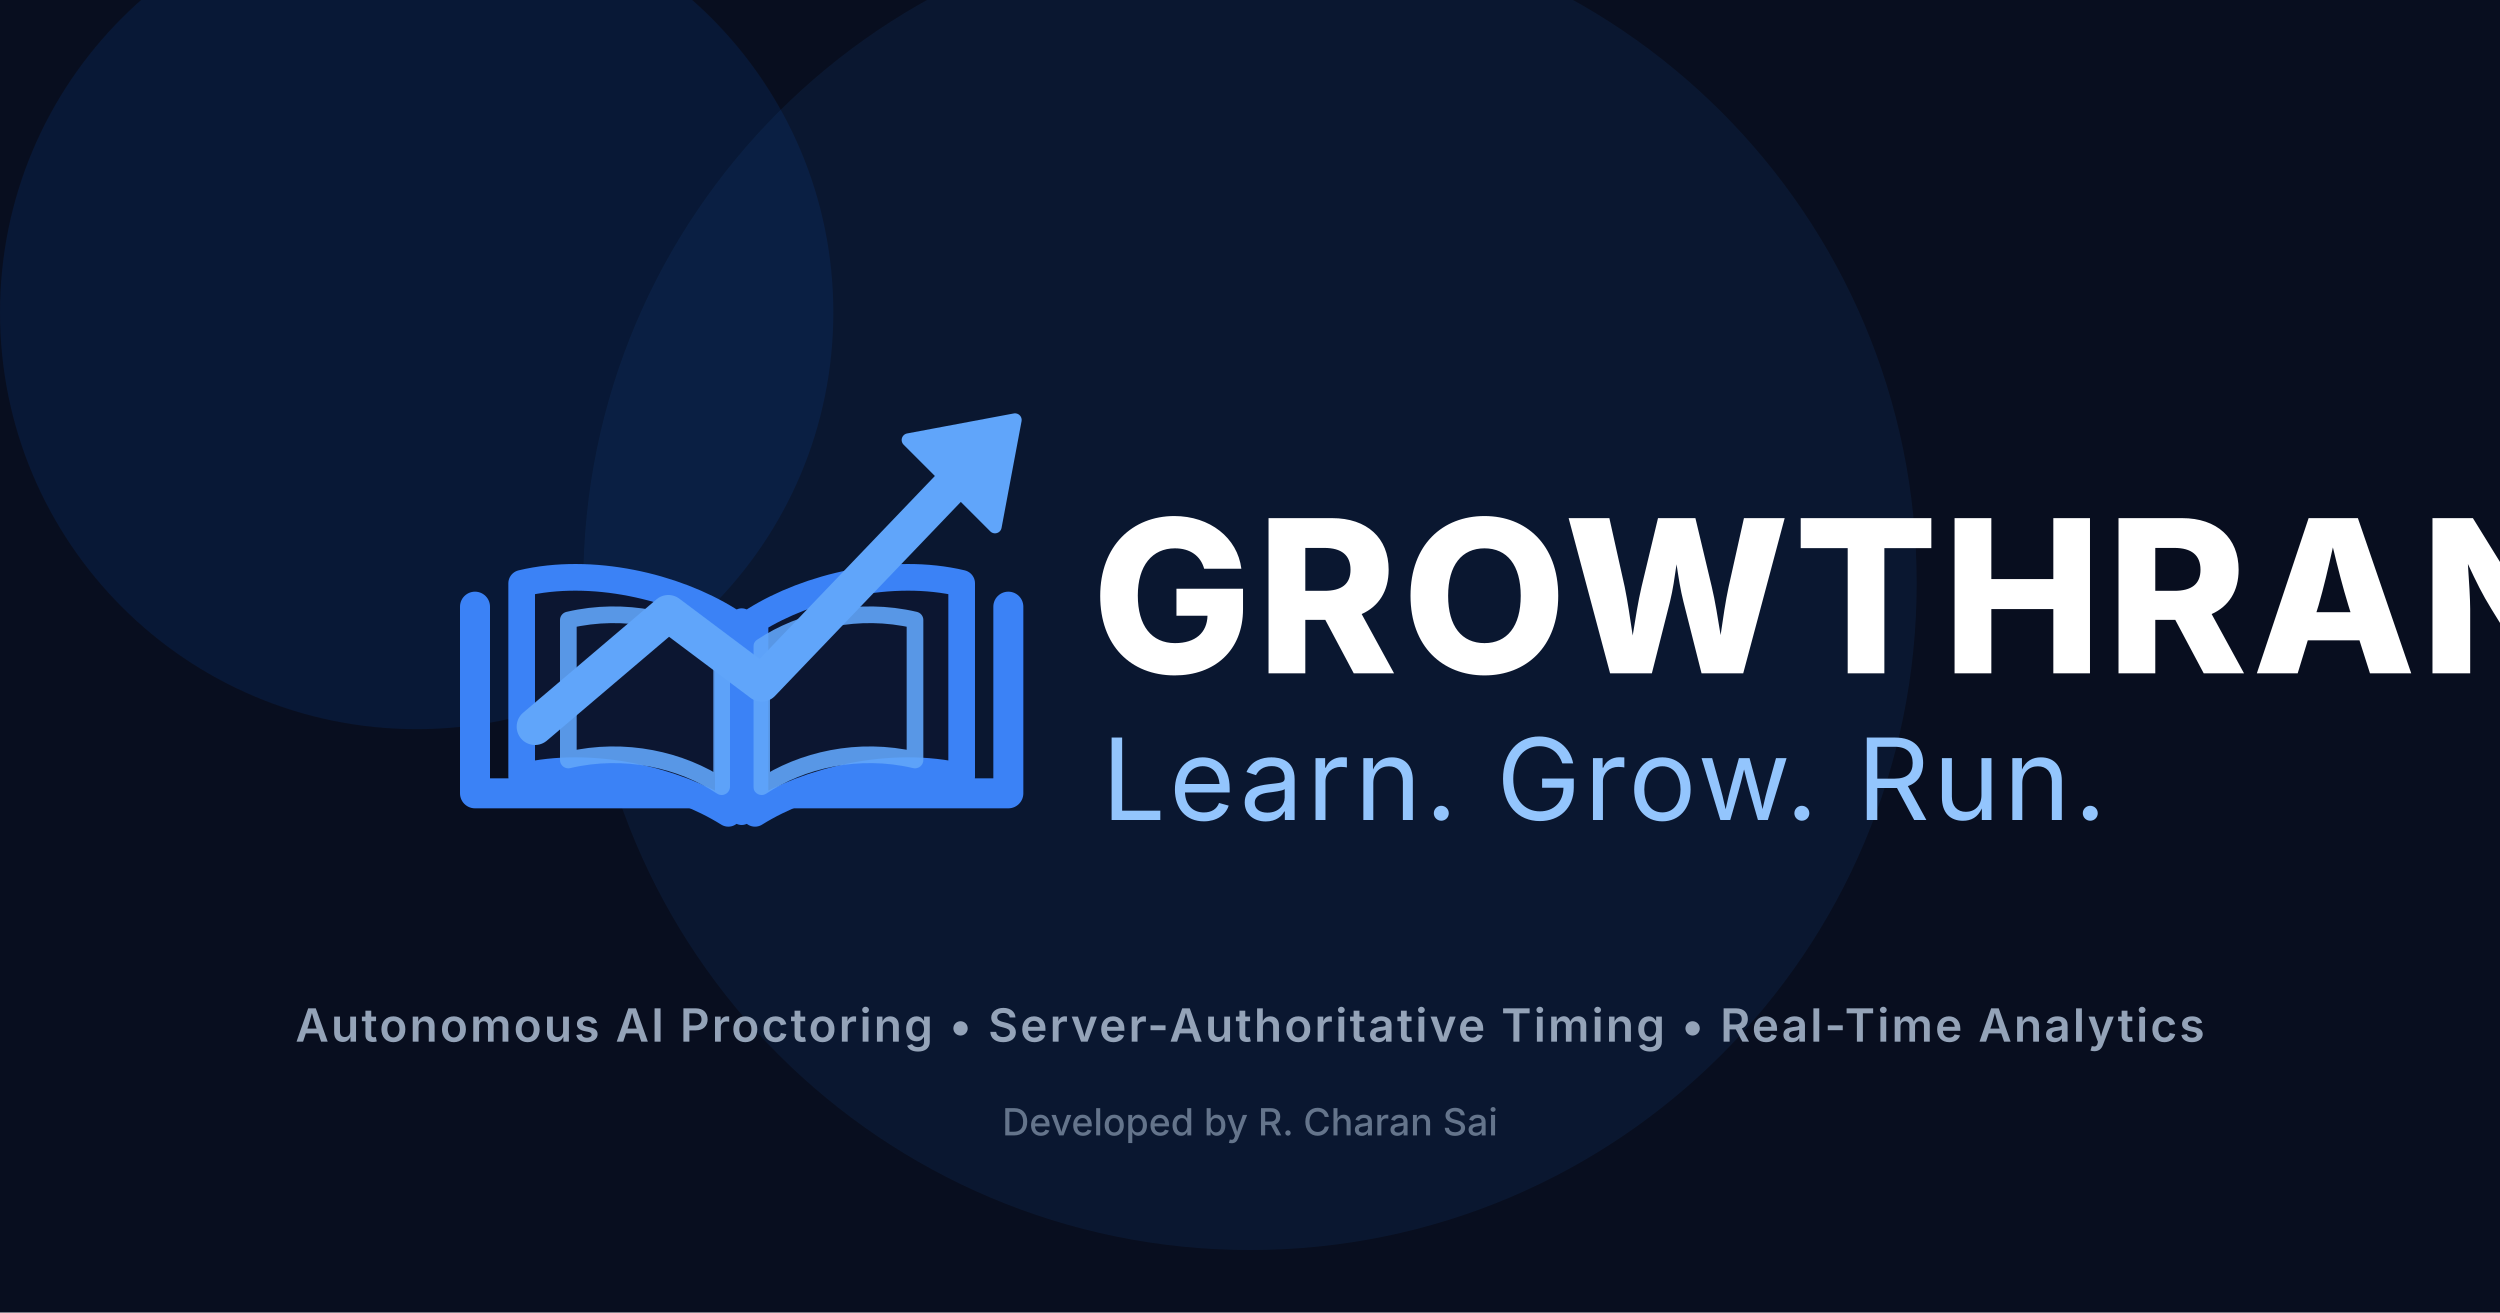
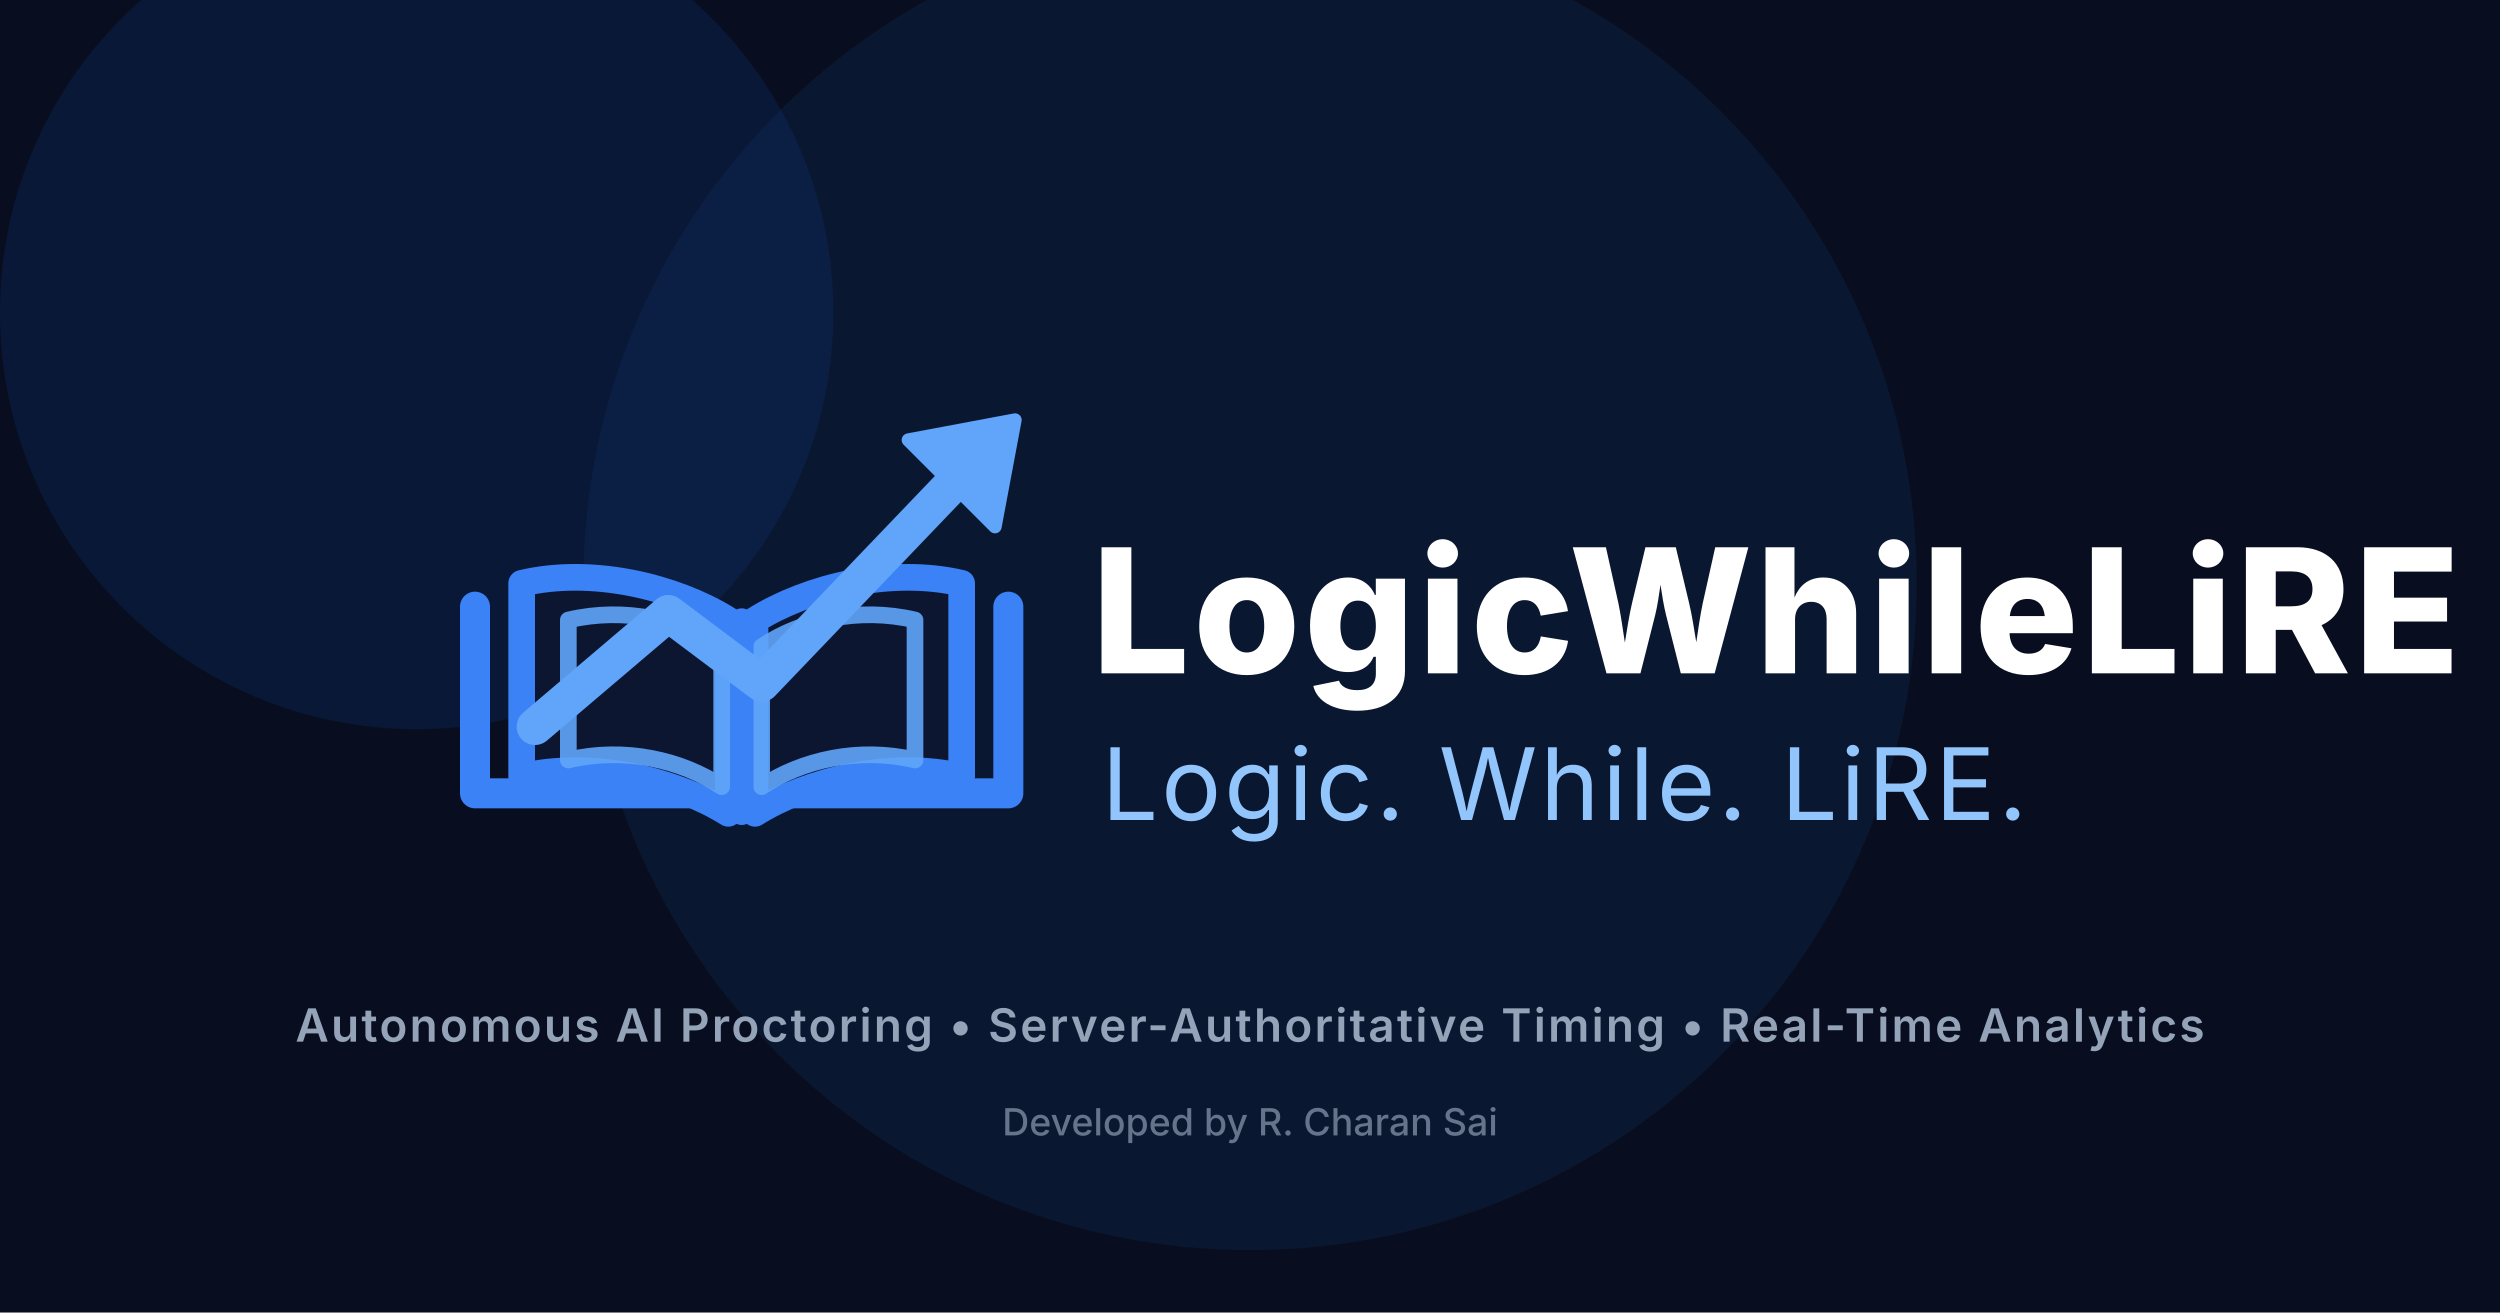
<svg xmlns="http://www.w3.org/2000/svg" viewBox="0 0 1200 630" width="1200" height="630" fill="none">
  <rect width="1200" height="630" fill="#080E1F" />
  <circle cx="600" cy="280" r="320" fill="#1B5FB5" opacity="0.12" />
  <circle cx="200" cy="150" r="200" fill="#0A3F8F" opacity="0.2" />
  <g transform="translate(180, 160) scale(1.6)">
    <g transform="translate(10, 10)">
      <path d="M20 72 V128 H180 V72" stroke="#3B82F6" stroke-width="9" stroke-linecap="round" stroke-linejoin="round" />
      <path d="M34 65 C55 60 80 66 96 76 V134 C80 124 55 118 34 123 Z" fill="#0C1631" stroke="#3B82F6" stroke-width="8" stroke-linejoin="round" />
      <path d="M48 76 C65 72 82 76 94 84 V126 C82 118 65 114 48 118 Z" fill="none" stroke="#60A5FA" stroke-width="5" stroke-linejoin="round" opacity="0.9" />
      <path d="M166 65 C145 60 120 66 104 76 V134 C120 124 145 118 166 123 Z" fill="#0C1631" stroke="#3B82F6" stroke-width="8" stroke-linejoin="round" />
      <path d="M152 76 C135 72 118 76 106 84 V126 C118 118 135 114 152 118 Z" fill="none" stroke="#60A5FA" stroke-width="5" stroke-linejoin="round" opacity="0.9" />
      <line x1="100" y1="76" x2="100" y2="134" stroke="#3B82F6" stroke-width="7" stroke-linecap="round" />
      <path d="M38 108 L78 74 L106 95 L174 24" stroke="#60A5FA" stroke-width="11" stroke-linecap="round" stroke-linejoin="round" />
      <polygon points="182,16 150,22 176,48" fill="#60A5FA" stroke="#60A5FA" stroke-width="4" stroke-linejoin="round" />
    </g>
-     <text x="215" y="102" font-family="'Montserrat', 'Poppins', 'Inter', -apple-system, sans-serif" font-size="64" font-weight="800" fill="#FFFFFF" letter-spacing="0.02em">GROWTHRAN</text>
-     <text x="218" y="146" font-family="'Poppins', 'Montserrat', 'Inter', -apple-system, sans-serif" font-size="34" font-weight="400" fill="#93C5FD" letter-spacing="0.03em">Learn. Grow. Run.</text>
+     <text x="215" y="102" font-family="'Montserrat', 'Poppins', 'Inter', -apple-system, sans-serif" font-size="52" font-weight="800" fill="#FFFFFF" letter-spacing="0.02em">LogicWhileLiRE</text>
+     <text x="218" y="146" font-family="'Poppins', 'Montserrat', 'Inter', -apple-system, sans-serif" font-size="30" font-weight="400" fill="#93C5FD" letter-spacing="0.03em">Logic. While. LiRE.</text>
  </g>
  <text x="600" y="500" text-anchor="middle" font-family="'Inter', -apple-system, sans-serif" font-size="22" font-weight="600" fill="#94A3B8" letter-spacing="0.05em">Autonomous AI Proctoring • Server-Authoritative Timing • Real-Time Analytics</text>
  <text x="600" y="545" text-anchor="middle" font-family="'Inter', -apple-system, sans-serif" font-size="18" font-weight="500" fill="#64748B">Developed by R. Charan Sai</text>
</svg>
